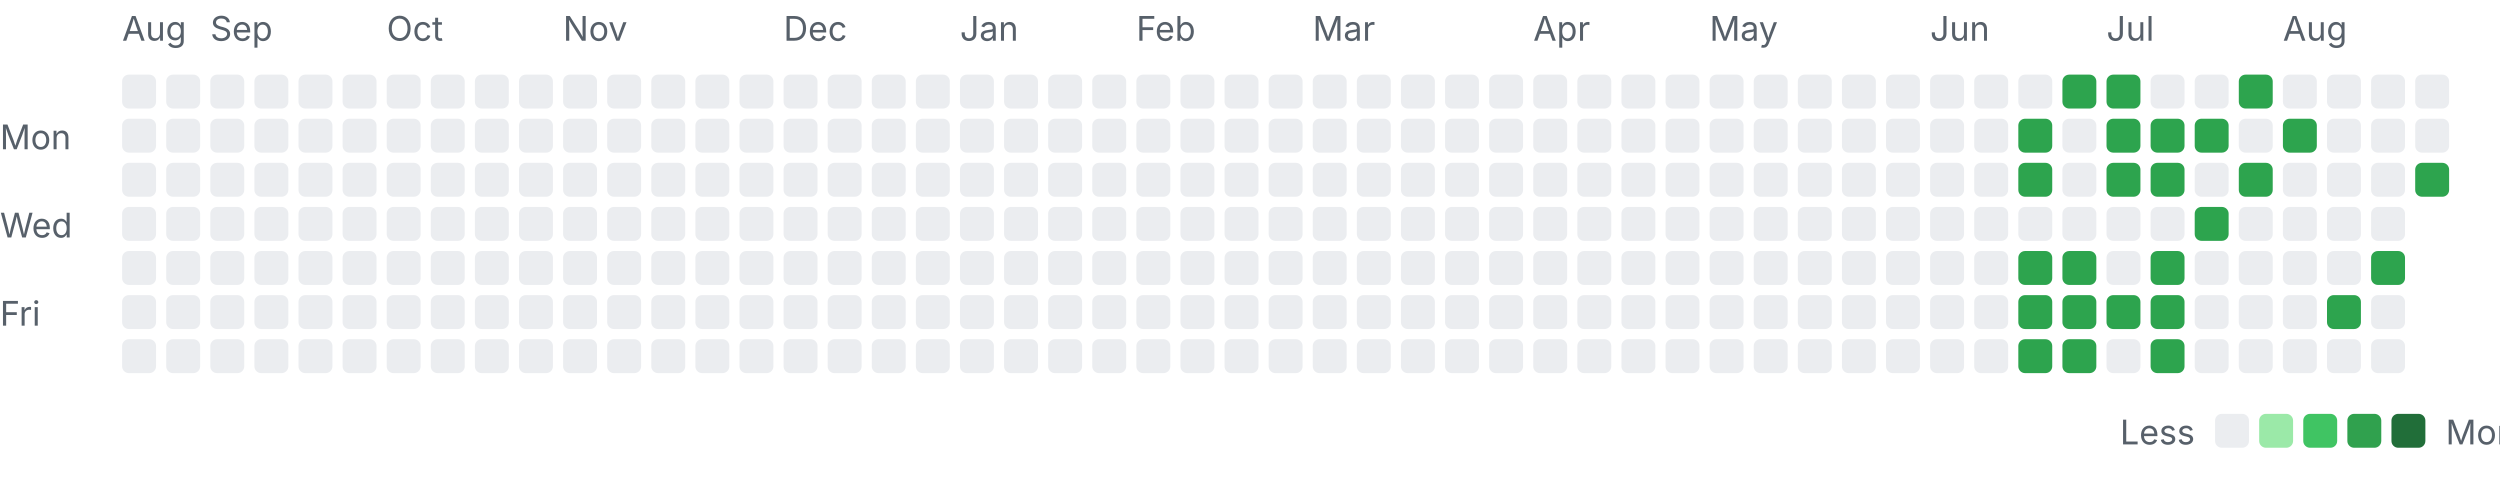
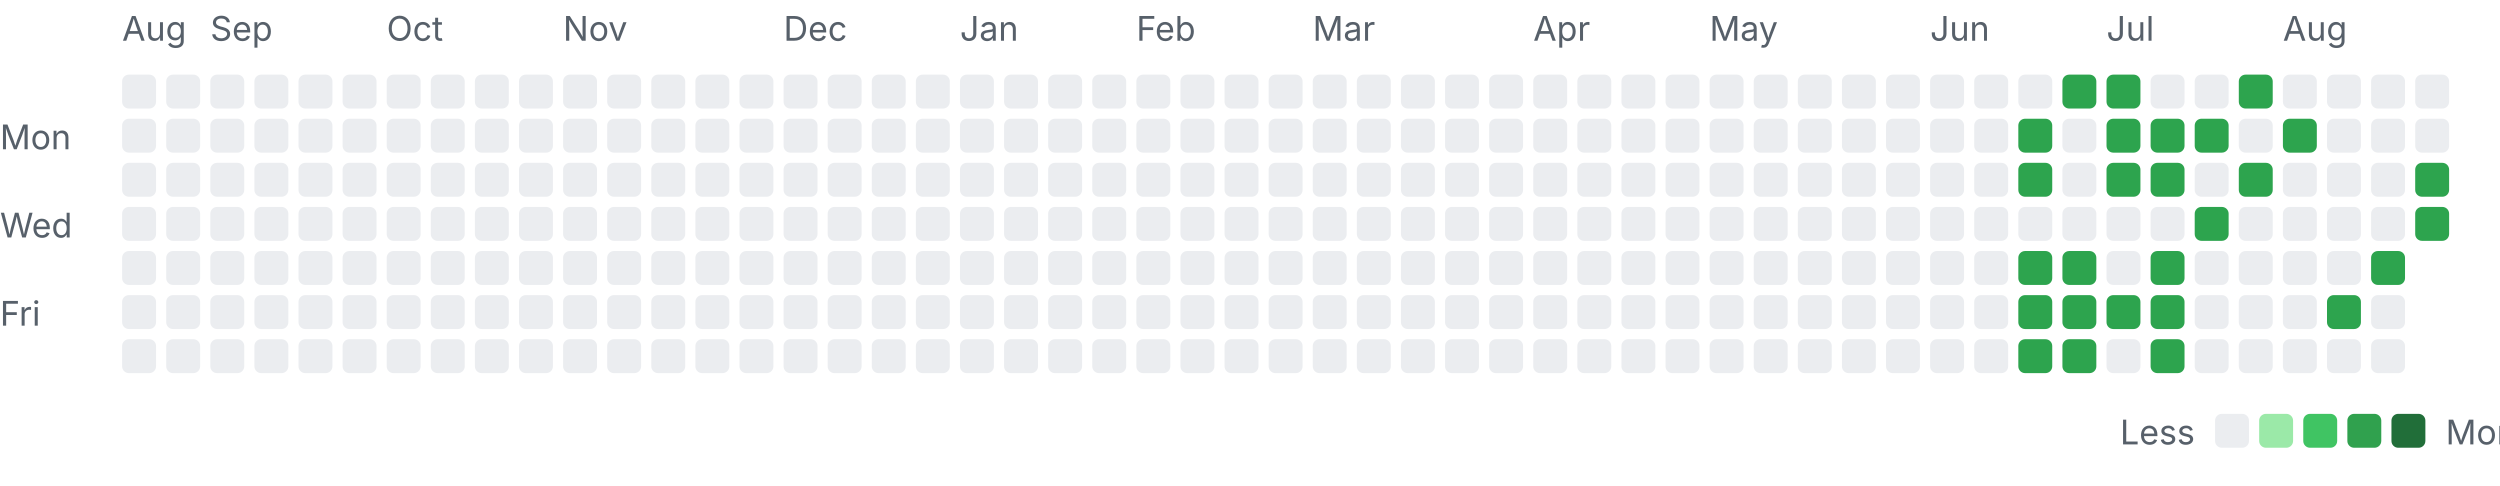
<svg xmlns="http://www.w3.org/2000/svg" viewBox="0 0 737 143" width="737" height="143" role="img" aria-label="Repository activity heatmap">
  <text x="36" y="12" font-size="10" fill="#57606a" font-family="-apple-system,BlinkMacSystemFont,Segoe UI,sans-serif">Aug</text>
  <text x="62" y="12" font-size="10" fill="#57606a" font-family="-apple-system,BlinkMacSystemFont,Segoe UI,sans-serif">Sep</text>
  <text x="114" y="12" font-size="10" fill="#57606a" font-family="-apple-system,BlinkMacSystemFont,Segoe UI,sans-serif">Oct</text>
  <text x="166" y="12" font-size="10" fill="#57606a" font-family="-apple-system,BlinkMacSystemFont,Segoe UI,sans-serif">Nov</text>
  <text x="231" y="12" font-size="10" fill="#57606a" font-family="-apple-system,BlinkMacSystemFont,Segoe UI,sans-serif">Dec</text>
  <text x="283" y="12" font-size="10" fill="#57606a" font-family="-apple-system,BlinkMacSystemFont,Segoe UI,sans-serif">Jan</text>
  <text x="335" y="12" font-size="10" fill="#57606a" font-family="-apple-system,BlinkMacSystemFont,Segoe UI,sans-serif">Feb</text>
  <text x="387" y="12" font-size="10" fill="#57606a" font-family="-apple-system,BlinkMacSystemFont,Segoe UI,sans-serif">Mar</text>
  <text x="452" y="12" font-size="10" fill="#57606a" font-family="-apple-system,BlinkMacSystemFont,Segoe UI,sans-serif">Apr</text>
  <text x="504" y="12" font-size="10" fill="#57606a" font-family="-apple-system,BlinkMacSystemFont,Segoe UI,sans-serif">May</text>
  <text x="569" y="12" font-size="10" fill="#57606a" font-family="-apple-system,BlinkMacSystemFont,Segoe UI,sans-serif">Jun</text>
  <text x="621" y="12" font-size="10" fill="#57606a" font-family="-apple-system,BlinkMacSystemFont,Segoe UI,sans-serif">Jul</text>
  <text x="673" y="12" font-size="10" fill="#57606a" font-family="-apple-system,BlinkMacSystemFont,Segoe UI,sans-serif">Aug</text>
  <text x="0" y="44" font-size="10" fill="#57606a" font-family="-apple-system,BlinkMacSystemFont,Segoe UI,sans-serif">Mon</text>
  <text x="0" y="70" font-size="10" fill="#57606a" font-family="-apple-system,BlinkMacSystemFont,Segoe UI,sans-serif">Wed</text>
  <text x="0" y="96" font-size="10" fill="#57606a" font-family="-apple-system,BlinkMacSystemFont,Segoe UI,sans-serif">Fri</text>
  <text x="625" y="131" font-size="10" fill="#57606a" font-family="-apple-system,BlinkMacSystemFont,Segoe UI,sans-serif">Less</text>
  <rect x="653" y="122" width="10" height="10" rx="2" fill="#ebedf0" />
  <rect x="666" y="122" width="10" height="10" rx="2" fill="#9be9a8" />
  <rect x="679" y="122" width="10" height="10" rx="2" fill="#40c463" />
  <rect x="692" y="122" width="10" height="10" rx="2" fill="#30a14e" />
  <rect x="705" y="122" width="10" height="10" rx="2" fill="#216e39" />
  <text x="721" y="131" font-size="10" fill="#57606a" font-family="-apple-system,BlinkMacSystemFont,Segoe UI,sans-serif">More</text>
  <rect x="36" y="22" width="10" height="10" rx="2" fill="#ebedf0" />
  <rect x="36" y="35" width="10" height="10" rx="2" fill="#ebedf0" />
  <rect x="36" y="48" width="10" height="10" rx="2" fill="#ebedf0" />
  <rect x="36" y="61" width="10" height="10" rx="2" fill="#ebedf0" />
  <rect x="36" y="74" width="10" height="10" rx="2" fill="#ebedf0" />
  <rect x="36" y="87" width="10" height="10" rx="2" fill="#ebedf0" />
  <rect x="36" y="100" width="10" height="10" rx="2" fill="#ebedf0" />
  <rect x="49" y="22" width="10" height="10" rx="2" fill="#ebedf0" />
  <rect x="49" y="35" width="10" height="10" rx="2" fill="#ebedf0" />
  <rect x="49" y="48" width="10" height="10" rx="2" fill="#ebedf0" />
  <rect x="49" y="61" width="10" height="10" rx="2" fill="#ebedf0" />
  <rect x="49" y="74" width="10" height="10" rx="2" fill="#ebedf0" />
  <rect x="49" y="87" width="10" height="10" rx="2" fill="#ebedf0" />
  <rect x="49" y="100" width="10" height="10" rx="2" fill="#ebedf0" />
  <rect x="62" y="22" width="10" height="10" rx="2" fill="#ebedf0" />
  <rect x="62" y="35" width="10" height="10" rx="2" fill="#ebedf0" />
  <rect x="62" y="48" width="10" height="10" rx="2" fill="#ebedf0" />
  <rect x="62" y="61" width="10" height="10" rx="2" fill="#ebedf0" />
  <rect x="62" y="74" width="10" height="10" rx="2" fill="#ebedf0" />
  <rect x="62" y="87" width="10" height="10" rx="2" fill="#ebedf0" />
  <rect x="62" y="100" width="10" height="10" rx="2" fill="#ebedf0" />
  <rect x="75" y="22" width="10" height="10" rx="2" fill="#ebedf0" />
  <rect x="75" y="35" width="10" height="10" rx="2" fill="#ebedf0" />
  <rect x="75" y="48" width="10" height="10" rx="2" fill="#ebedf0" />
  <rect x="75" y="61" width="10" height="10" rx="2" fill="#ebedf0" />
  <rect x="75" y="74" width="10" height="10" rx="2" fill="#ebedf0" />
  <rect x="75" y="87" width="10" height="10" rx="2" fill="#ebedf0" />
  <rect x="75" y="100" width="10" height="10" rx="2" fill="#ebedf0" />
  <rect x="88" y="22" width="10" height="10" rx="2" fill="#ebedf0" />
  <rect x="88" y="35" width="10" height="10" rx="2" fill="#ebedf0" />
  <rect x="88" y="48" width="10" height="10" rx="2" fill="#ebedf0" />
  <rect x="88" y="61" width="10" height="10" rx="2" fill="#ebedf0" />
  <rect x="88" y="74" width="10" height="10" rx="2" fill="#ebedf0" />
  <rect x="88" y="87" width="10" height="10" rx="2" fill="#ebedf0" />
  <rect x="88" y="100" width="10" height="10" rx="2" fill="#ebedf0" />
  <rect x="101" y="22" width="10" height="10" rx="2" fill="#ebedf0" />
  <rect x="101" y="35" width="10" height="10" rx="2" fill="#ebedf0" />
  <rect x="101" y="48" width="10" height="10" rx="2" fill="#ebedf0" />
  <rect x="101" y="61" width="10" height="10" rx="2" fill="#ebedf0" />
  <rect x="101" y="74" width="10" height="10" rx="2" fill="#ebedf0" />
  <rect x="101" y="87" width="10" height="10" rx="2" fill="#ebedf0" />
  <rect x="101" y="100" width="10" height="10" rx="2" fill="#ebedf0" />
  <rect x="114" y="22" width="10" height="10" rx="2" fill="#ebedf0" />
  <rect x="114" y="35" width="10" height="10" rx="2" fill="#ebedf0" />
  <rect x="114" y="48" width="10" height="10" rx="2" fill="#ebedf0" />
  <rect x="114" y="61" width="10" height="10" rx="2" fill="#ebedf0" />
  <rect x="114" y="74" width="10" height="10" rx="2" fill="#ebedf0" />
  <rect x="114" y="87" width="10" height="10" rx="2" fill="#ebedf0" />
  <rect x="114" y="100" width="10" height="10" rx="2" fill="#ebedf0" />
  <rect x="127" y="22" width="10" height="10" rx="2" fill="#ebedf0" />
  <rect x="127" y="35" width="10" height="10" rx="2" fill="#ebedf0" />
  <rect x="127" y="48" width="10" height="10" rx="2" fill="#ebedf0" />
  <rect x="127" y="61" width="10" height="10" rx="2" fill="#ebedf0" />
  <rect x="127" y="74" width="10" height="10" rx="2" fill="#ebedf0" />
  <rect x="127" y="87" width="10" height="10" rx="2" fill="#ebedf0" />
  <rect x="127" y="100" width="10" height="10" rx="2" fill="#ebedf0" />
  <rect x="140" y="22" width="10" height="10" rx="2" fill="#ebedf0" />
  <rect x="140" y="35" width="10" height="10" rx="2" fill="#ebedf0" />
  <rect x="140" y="48" width="10" height="10" rx="2" fill="#ebedf0" />
  <rect x="140" y="61" width="10" height="10" rx="2" fill="#ebedf0" />
  <rect x="140" y="74" width="10" height="10" rx="2" fill="#ebedf0" />
  <rect x="140" y="87" width="10" height="10" rx="2" fill="#ebedf0" />
  <rect x="140" y="100" width="10" height="10" rx="2" fill="#ebedf0" />
  <rect x="153" y="22" width="10" height="10" rx="2" fill="#ebedf0" />
  <rect x="153" y="35" width="10" height="10" rx="2" fill="#ebedf0" />
  <rect x="153" y="48" width="10" height="10" rx="2" fill="#ebedf0" />
  <rect x="153" y="61" width="10" height="10" rx="2" fill="#ebedf0" />
  <rect x="153" y="74" width="10" height="10" rx="2" fill="#ebedf0" />
  <rect x="153" y="87" width="10" height="10" rx="2" fill="#ebedf0" />
  <rect x="153" y="100" width="10" height="10" rx="2" fill="#ebedf0" />
  <rect x="166" y="22" width="10" height="10" rx="2" fill="#ebedf0" />
  <rect x="166" y="35" width="10" height="10" rx="2" fill="#ebedf0" />
  <rect x="166" y="48" width="10" height="10" rx="2" fill="#ebedf0" />
  <rect x="166" y="61" width="10" height="10" rx="2" fill="#ebedf0" />
  <rect x="166" y="74" width="10" height="10" rx="2" fill="#ebedf0" />
  <rect x="166" y="87" width="10" height="10" rx="2" fill="#ebedf0" />
  <rect x="166" y="100" width="10" height="10" rx="2" fill="#ebedf0" />
  <rect x="179" y="22" width="10" height="10" rx="2" fill="#ebedf0" />
  <rect x="179" y="35" width="10" height="10" rx="2" fill="#ebedf0" />
  <rect x="179" y="48" width="10" height="10" rx="2" fill="#ebedf0" />
  <rect x="179" y="61" width="10" height="10" rx="2" fill="#ebedf0" />
  <rect x="179" y="74" width="10" height="10" rx="2" fill="#ebedf0" />
  <rect x="179" y="87" width="10" height="10" rx="2" fill="#ebedf0" />
  <rect x="179" y="100" width="10" height="10" rx="2" fill="#ebedf0" />
  <rect x="192" y="22" width="10" height="10" rx="2" fill="#ebedf0" />
  <rect x="192" y="35" width="10" height="10" rx="2" fill="#ebedf0" />
  <rect x="192" y="48" width="10" height="10" rx="2" fill="#ebedf0" />
  <rect x="192" y="61" width="10" height="10" rx="2" fill="#ebedf0" />
  <rect x="192" y="74" width="10" height="10" rx="2" fill="#ebedf0" />
  <rect x="192" y="87" width="10" height="10" rx="2" fill="#ebedf0" />
  <rect x="192" y="100" width="10" height="10" rx="2" fill="#ebedf0" />
  <rect x="205" y="22" width="10" height="10" rx="2" fill="#ebedf0" />
  <rect x="205" y="35" width="10" height="10" rx="2" fill="#ebedf0" />
  <rect x="205" y="48" width="10" height="10" rx="2" fill="#ebedf0" />
  <rect x="205" y="61" width="10" height="10" rx="2" fill="#ebedf0" />
  <rect x="205" y="74" width="10" height="10" rx="2" fill="#ebedf0" />
  <rect x="205" y="87" width="10" height="10" rx="2" fill="#ebedf0" />
  <rect x="205" y="100" width="10" height="10" rx="2" fill="#ebedf0" />
  <rect x="218" y="22" width="10" height="10" rx="2" fill="#ebedf0" />
  <rect x="218" y="35" width="10" height="10" rx="2" fill="#ebedf0" />
  <rect x="218" y="48" width="10" height="10" rx="2" fill="#ebedf0" />
  <rect x="218" y="61" width="10" height="10" rx="2" fill="#ebedf0" />
  <rect x="218" y="74" width="10" height="10" rx="2" fill="#ebedf0" />
  <rect x="218" y="87" width="10" height="10" rx="2" fill="#ebedf0" />
  <rect x="218" y="100" width="10" height="10" rx="2" fill="#ebedf0" />
  <rect x="231" y="22" width="10" height="10" rx="2" fill="#ebedf0" />
  <rect x="231" y="35" width="10" height="10" rx="2" fill="#ebedf0" />
  <rect x="231" y="48" width="10" height="10" rx="2" fill="#ebedf0" />
  <rect x="231" y="61" width="10" height="10" rx="2" fill="#ebedf0" />
  <rect x="231" y="74" width="10" height="10" rx="2" fill="#ebedf0" />
  <rect x="231" y="87" width="10" height="10" rx="2" fill="#ebedf0" />
  <rect x="231" y="100" width="10" height="10" rx="2" fill="#ebedf0" />
  <rect x="244" y="22" width="10" height="10" rx="2" fill="#ebedf0" />
  <rect x="244" y="35" width="10" height="10" rx="2" fill="#ebedf0" />
  <rect x="244" y="48" width="10" height="10" rx="2" fill="#ebedf0" />
  <rect x="244" y="61" width="10" height="10" rx="2" fill="#ebedf0" />
  <rect x="244" y="74" width="10" height="10" rx="2" fill="#ebedf0" />
  <rect x="244" y="87" width="10" height="10" rx="2" fill="#ebedf0" />
  <rect x="244" y="100" width="10" height="10" rx="2" fill="#ebedf0" />
  <rect x="257" y="22" width="10" height="10" rx="2" fill="#ebedf0" />
  <rect x="257" y="35" width="10" height="10" rx="2" fill="#ebedf0" />
  <rect x="257" y="48" width="10" height="10" rx="2" fill="#ebedf0" />
  <rect x="257" y="61" width="10" height="10" rx="2" fill="#ebedf0" />
  <rect x="257" y="74" width="10" height="10" rx="2" fill="#ebedf0" />
  <rect x="257" y="87" width="10" height="10" rx="2" fill="#ebedf0" />
  <rect x="257" y="100" width="10" height="10" rx="2" fill="#ebedf0" />
  <rect x="270" y="22" width="10" height="10" rx="2" fill="#ebedf0" />
  <rect x="270" y="35" width="10" height="10" rx="2" fill="#ebedf0" />
  <rect x="270" y="48" width="10" height="10" rx="2" fill="#ebedf0" />
  <rect x="270" y="61" width="10" height="10" rx="2" fill="#ebedf0" />
  <rect x="270" y="74" width="10" height="10" rx="2" fill="#ebedf0" />
  <rect x="270" y="87" width="10" height="10" rx="2" fill="#ebedf0" />
  <rect x="270" y="100" width="10" height="10" rx="2" fill="#ebedf0" />
  <rect x="283" y="22" width="10" height="10" rx="2" fill="#ebedf0" />
  <rect x="283" y="35" width="10" height="10" rx="2" fill="#ebedf0" />
  <rect x="283" y="48" width="10" height="10" rx="2" fill="#ebedf0" />
  <rect x="283" y="61" width="10" height="10" rx="2" fill="#ebedf0" />
  <rect x="283" y="74" width="10" height="10" rx="2" fill="#ebedf0" />
  <rect x="283" y="87" width="10" height="10" rx="2" fill="#ebedf0" />
  <rect x="283" y="100" width="10" height="10" rx="2" fill="#ebedf0" />
  <rect x="296" y="22" width="10" height="10" rx="2" fill="#ebedf0" />
  <rect x="296" y="35" width="10" height="10" rx="2" fill="#ebedf0" />
  <rect x="296" y="48" width="10" height="10" rx="2" fill="#ebedf0" />
  <rect x="296" y="61" width="10" height="10" rx="2" fill="#ebedf0" />
  <rect x="296" y="74" width="10" height="10" rx="2" fill="#ebedf0" />
  <rect x="296" y="87" width="10" height="10" rx="2" fill="#ebedf0" />
  <rect x="296" y="100" width="10" height="10" rx="2" fill="#ebedf0" />
  <rect x="309" y="22" width="10" height="10" rx="2" fill="#ebedf0" />
  <rect x="309" y="35" width="10" height="10" rx="2" fill="#ebedf0" />
  <rect x="309" y="48" width="10" height="10" rx="2" fill="#ebedf0" />
  <rect x="309" y="61" width="10" height="10" rx="2" fill="#ebedf0" />
  <rect x="309" y="74" width="10" height="10" rx="2" fill="#ebedf0" />
  <rect x="309" y="87" width="10" height="10" rx="2" fill="#ebedf0" />
  <rect x="309" y="100" width="10" height="10" rx="2" fill="#ebedf0" />
  <rect x="322" y="22" width="10" height="10" rx="2" fill="#ebedf0" />
  <rect x="322" y="35" width="10" height="10" rx="2" fill="#ebedf0" />
  <rect x="322" y="48" width="10" height="10" rx="2" fill="#ebedf0" />
  <rect x="322" y="61" width="10" height="10" rx="2" fill="#ebedf0" />
  <rect x="322" y="74" width="10" height="10" rx="2" fill="#ebedf0" />
  <rect x="322" y="87" width="10" height="10" rx="2" fill="#ebedf0" />
  <rect x="322" y="100" width="10" height="10" rx="2" fill="#ebedf0" />
  <rect x="335" y="22" width="10" height="10" rx="2" fill="#ebedf0" />
  <rect x="335" y="35" width="10" height="10" rx="2" fill="#ebedf0" />
  <rect x="335" y="48" width="10" height="10" rx="2" fill="#ebedf0" />
  <rect x="335" y="61" width="10" height="10" rx="2" fill="#ebedf0" />
  <rect x="335" y="74" width="10" height="10" rx="2" fill="#ebedf0" />
  <rect x="335" y="87" width="10" height="10" rx="2" fill="#ebedf0" />
  <rect x="335" y="100" width="10" height="10" rx="2" fill="#ebedf0" />
  <rect x="348" y="22" width="10" height="10" rx="2" fill="#ebedf0" />
  <rect x="348" y="35" width="10" height="10" rx="2" fill="#ebedf0" />
  <rect x="348" y="48" width="10" height="10" rx="2" fill="#ebedf0" />
  <rect x="348" y="61" width="10" height="10" rx="2" fill="#ebedf0" />
  <rect x="348" y="74" width="10" height="10" rx="2" fill="#ebedf0" />
  <rect x="348" y="87" width="10" height="10" rx="2" fill="#ebedf0" />
  <rect x="348" y="100" width="10" height="10" rx="2" fill="#ebedf0" />
  <rect x="361" y="22" width="10" height="10" rx="2" fill="#ebedf0" />
  <rect x="361" y="35" width="10" height="10" rx="2" fill="#ebedf0" />
  <rect x="361" y="48" width="10" height="10" rx="2" fill="#ebedf0" />
  <rect x="361" y="61" width="10" height="10" rx="2" fill="#ebedf0" />
  <rect x="361" y="74" width="10" height="10" rx="2" fill="#ebedf0" />
  <rect x="361" y="87" width="10" height="10" rx="2" fill="#ebedf0" />
  <rect x="361" y="100" width="10" height="10" rx="2" fill="#ebedf0" />
  <rect x="374" y="22" width="10" height="10" rx="2" fill="#ebedf0" />
  <rect x="374" y="35" width="10" height="10" rx="2" fill="#ebedf0" />
  <rect x="374" y="48" width="10" height="10" rx="2" fill="#ebedf0" />
  <rect x="374" y="61" width="10" height="10" rx="2" fill="#ebedf0" />
  <rect x="374" y="74" width="10" height="10" rx="2" fill="#ebedf0" />
  <rect x="374" y="87" width="10" height="10" rx="2" fill="#ebedf0" />
  <rect x="374" y="100" width="10" height="10" rx="2" fill="#ebedf0" />
  <rect x="387" y="22" width="10" height="10" rx="2" fill="#ebedf0" />
  <rect x="387" y="35" width="10" height="10" rx="2" fill="#ebedf0" />
  <rect x="387" y="48" width="10" height="10" rx="2" fill="#ebedf0" />
  <rect x="387" y="61" width="10" height="10" rx="2" fill="#ebedf0" />
  <rect x="387" y="74" width="10" height="10" rx="2" fill="#ebedf0" />
  <rect x="387" y="87" width="10" height="10" rx="2" fill="#ebedf0" />
  <rect x="387" y="100" width="10" height="10" rx="2" fill="#ebedf0" />
  <rect x="400" y="22" width="10" height="10" rx="2" fill="#ebedf0" />
  <rect x="400" y="35" width="10" height="10" rx="2" fill="#ebedf0" />
  <rect x="400" y="48" width="10" height="10" rx="2" fill="#ebedf0" />
  <rect x="400" y="61" width="10" height="10" rx="2" fill="#ebedf0" />
  <rect x="400" y="74" width="10" height="10" rx="2" fill="#ebedf0" />
  <rect x="400" y="87" width="10" height="10" rx="2" fill="#ebedf0" />
  <rect x="400" y="100" width="10" height="10" rx="2" fill="#ebedf0" />
  <rect x="413" y="22" width="10" height="10" rx="2" fill="#ebedf0" />
  <rect x="413" y="35" width="10" height="10" rx="2" fill="#ebedf0" />
  <rect x="413" y="48" width="10" height="10" rx="2" fill="#ebedf0" />
  <rect x="413" y="61" width="10" height="10" rx="2" fill="#ebedf0" />
  <rect x="413" y="74" width="10" height="10" rx="2" fill="#ebedf0" />
  <rect x="413" y="87" width="10" height="10" rx="2" fill="#ebedf0" />
  <rect x="413" y="100" width="10" height="10" rx="2" fill="#ebedf0" />
  <rect x="426" y="22" width="10" height="10" rx="2" fill="#ebedf0" />
  <rect x="426" y="35" width="10" height="10" rx="2" fill="#ebedf0" />
  <rect x="426" y="48" width="10" height="10" rx="2" fill="#ebedf0" />
  <rect x="426" y="61" width="10" height="10" rx="2" fill="#ebedf0" />
  <rect x="426" y="74" width="10" height="10" rx="2" fill="#ebedf0" />
  <rect x="426" y="87" width="10" height="10" rx="2" fill="#ebedf0" />
  <rect x="426" y="100" width="10" height="10" rx="2" fill="#ebedf0" />
  <rect x="439" y="22" width="10" height="10" rx="2" fill="#ebedf0" />
  <rect x="439" y="35" width="10" height="10" rx="2" fill="#ebedf0" />
  <rect x="439" y="48" width="10" height="10" rx="2" fill="#ebedf0" />
  <rect x="439" y="61" width="10" height="10" rx="2" fill="#ebedf0" />
  <rect x="439" y="74" width="10" height="10" rx="2" fill="#ebedf0" />
  <rect x="439" y="87" width="10" height="10" rx="2" fill="#ebedf0" />
  <rect x="439" y="100" width="10" height="10" rx="2" fill="#ebedf0" />
  <rect x="452" y="22" width="10" height="10" rx="2" fill="#ebedf0" />
  <rect x="452" y="35" width="10" height="10" rx="2" fill="#ebedf0" />
  <rect x="452" y="48" width="10" height="10" rx="2" fill="#ebedf0" />
  <rect x="452" y="61" width="10" height="10" rx="2" fill="#ebedf0" />
  <rect x="452" y="74" width="10" height="10" rx="2" fill="#ebedf0" />
  <rect x="452" y="87" width="10" height="10" rx="2" fill="#ebedf0" />
  <rect x="452" y="100" width="10" height="10" rx="2" fill="#ebedf0" />
  <rect x="465" y="22" width="10" height="10" rx="2" fill="#ebedf0" />
  <rect x="465" y="35" width="10" height="10" rx="2" fill="#ebedf0" />
  <rect x="465" y="48" width="10" height="10" rx="2" fill="#ebedf0" />
  <rect x="465" y="61" width="10" height="10" rx="2" fill="#ebedf0" />
  <rect x="465" y="74" width="10" height="10" rx="2" fill="#ebedf0" />
  <rect x="465" y="87" width="10" height="10" rx="2" fill="#ebedf0" />
  <rect x="465" y="100" width="10" height="10" rx="2" fill="#ebedf0" />
  <rect x="478" y="22" width="10" height="10" rx="2" fill="#ebedf0" />
  <rect x="478" y="35" width="10" height="10" rx="2" fill="#ebedf0" />
  <rect x="478" y="48" width="10" height="10" rx="2" fill="#ebedf0" />
  <rect x="478" y="61" width="10" height="10" rx="2" fill="#ebedf0" />
  <rect x="478" y="74" width="10" height="10" rx="2" fill="#ebedf0" />
  <rect x="478" y="87" width="10" height="10" rx="2" fill="#ebedf0" />
  <rect x="478" y="100" width="10" height="10" rx="2" fill="#ebedf0" />
  <rect x="491" y="22" width="10" height="10" rx="2" fill="#ebedf0" />
  <rect x="491" y="35" width="10" height="10" rx="2" fill="#ebedf0" />
  <rect x="491" y="48" width="10" height="10" rx="2" fill="#ebedf0" />
  <rect x="491" y="61" width="10" height="10" rx="2" fill="#ebedf0" />
  <rect x="491" y="74" width="10" height="10" rx="2" fill="#ebedf0" />
  <rect x="491" y="87" width="10" height="10" rx="2" fill="#ebedf0" />
  <rect x="491" y="100" width="10" height="10" rx="2" fill="#ebedf0" />
  <rect x="504" y="22" width="10" height="10" rx="2" fill="#ebedf0" />
  <rect x="504" y="35" width="10" height="10" rx="2" fill="#ebedf0" />
  <rect x="504" y="48" width="10" height="10" rx="2" fill="#ebedf0" />
  <rect x="504" y="61" width="10" height="10" rx="2" fill="#ebedf0" />
  <rect x="504" y="74" width="10" height="10" rx="2" fill="#ebedf0" />
  <rect x="504" y="87" width="10" height="10" rx="2" fill="#ebedf0" />
  <rect x="504" y="100" width="10" height="10" rx="2" fill="#ebedf0" />
  <rect x="517" y="22" width="10" height="10" rx="2" fill="#ebedf0" />
  <rect x="517" y="35" width="10" height="10" rx="2" fill="#ebedf0" />
  <rect x="517" y="48" width="10" height="10" rx="2" fill="#ebedf0" />
  <rect x="517" y="61" width="10" height="10" rx="2" fill="#ebedf0" />
  <rect x="517" y="74" width="10" height="10" rx="2" fill="#ebedf0" />
  <rect x="517" y="87" width="10" height="10" rx="2" fill="#ebedf0" />
  <rect x="517" y="100" width="10" height="10" rx="2" fill="#ebedf0" />
  <rect x="530" y="22" width="10" height="10" rx="2" fill="#ebedf0" />
  <rect x="530" y="35" width="10" height="10" rx="2" fill="#ebedf0" />
  <rect x="530" y="48" width="10" height="10" rx="2" fill="#ebedf0" />
  <rect x="530" y="61" width="10" height="10" rx="2" fill="#ebedf0" />
  <rect x="530" y="74" width="10" height="10" rx="2" fill="#ebedf0" />
  <rect x="530" y="87" width="10" height="10" rx="2" fill="#ebedf0" />
  <rect x="530" y="100" width="10" height="10" rx="2" fill="#ebedf0" />
  <rect x="543" y="22" width="10" height="10" rx="2" fill="#ebedf0" />
  <rect x="543" y="35" width="10" height="10" rx="2" fill="#ebedf0" />
  <rect x="543" y="48" width="10" height="10" rx="2" fill="#ebedf0" />
  <rect x="543" y="61" width="10" height="10" rx="2" fill="#ebedf0" />
  <rect x="543" y="74" width="10" height="10" rx="2" fill="#ebedf0" />
  <rect x="543" y="87" width="10" height="10" rx="2" fill="#ebedf0" />
  <rect x="543" y="100" width="10" height="10" rx="2" fill="#ebedf0" />
  <rect x="556" y="22" width="10" height="10" rx="2" fill="#ebedf0" />
  <rect x="556" y="35" width="10" height="10" rx="2" fill="#ebedf0" />
  <rect x="556" y="48" width="10" height="10" rx="2" fill="#ebedf0" />
  <rect x="556" y="61" width="10" height="10" rx="2" fill="#ebedf0" />
  <rect x="556" y="74" width="10" height="10" rx="2" fill="#ebedf0" />
  <rect x="556" y="87" width="10" height="10" rx="2" fill="#ebedf0" />
  <rect x="556" y="100" width="10" height="10" rx="2" fill="#ebedf0" />
  <rect x="569" y="22" width="10" height="10" rx="2" fill="#ebedf0" />
  <rect x="569" y="35" width="10" height="10" rx="2" fill="#ebedf0" />
  <rect x="569" y="48" width="10" height="10" rx="2" fill="#ebedf0" />
  <rect x="569" y="61" width="10" height="10" rx="2" fill="#ebedf0" />
  <rect x="569" y="74" width="10" height="10" rx="2" fill="#ebedf0" />
  <rect x="569" y="87" width="10" height="10" rx="2" fill="#ebedf0" />
  <rect x="569" y="100" width="10" height="10" rx="2" fill="#ebedf0" />
  <rect x="582" y="22" width="10" height="10" rx="2" fill="#ebedf0" />
  <rect x="582" y="35" width="10" height="10" rx="2" fill="#ebedf0" />
  <rect x="582" y="48" width="10" height="10" rx="2" fill="#ebedf0" />
  <rect x="582" y="61" width="10" height="10" rx="2" fill="#ebedf0" />
  <rect x="582" y="74" width="10" height="10" rx="2" fill="#ebedf0" />
  <rect x="582" y="87" width="10" height="10" rx="2" fill="#ebedf0" />
  <rect x="582" y="100" width="10" height="10" rx="2" fill="#ebedf0" />
  <rect x="595" y="22" width="10" height="10" rx="2" fill="#ebedf0" />
  <rect x="595" y="35" width="10" height="10" rx="2" fill="#2da44e" />
  <rect x="595" y="48" width="10" height="10" rx="2" fill="#2da44e" />
  <rect x="595" y="61" width="10" height="10" rx="2" fill="#ebedf0" />
  <rect x="595" y="74" width="10" height="10" rx="2" fill="#2da44e" />
  <rect x="595" y="87" width="10" height="10" rx="2" fill="#2da44e" />
  <rect x="595" y="100" width="10" height="10" rx="2" fill="#2da44e" />
  <rect x="608" y="22" width="10" height="10" rx="2" fill="#2da44e" />
  <rect x="608" y="35" width="10" height="10" rx="2" fill="#ebedf0" />
  <rect x="608" y="48" width="10" height="10" rx="2" fill="#ebedf0" />
  <rect x="608" y="61" width="10" height="10" rx="2" fill="#ebedf0" />
  <rect x="608" y="74" width="10" height="10" rx="2" fill="#2da44e" />
  <rect x="608" y="87" width="10" height="10" rx="2" fill="#2da44e" />
  <rect x="608" y="100" width="10" height="10" rx="2" fill="#2da44e" />
  <rect x="621" y="22" width="10" height="10" rx="2" fill="#2da44e" />
  <rect x="621" y="35" width="10" height="10" rx="2" fill="#2da44e" />
  <rect x="621" y="48" width="10" height="10" rx="2" fill="#2da44e" />
  <rect x="621" y="61" width="10" height="10" rx="2" fill="#ebedf0" />
  <rect x="621" y="74" width="10" height="10" rx="2" fill="#ebedf0" />
  <rect x="621" y="87" width="10" height="10" rx="2" fill="#2da44e" />
  <rect x="621" y="100" width="10" height="10" rx="2" fill="#ebedf0" />
  <rect x="634" y="22" width="10" height="10" rx="2" fill="#ebedf0" />
  <rect x="634" y="35" width="10" height="10" rx="2" fill="#2da44e" />
  <rect x="634" y="48" width="10" height="10" rx="2" fill="#2da44e" />
  <rect x="634" y="61" width="10" height="10" rx="2" fill="#ebedf0" />
  <rect x="634" y="74" width="10" height="10" rx="2" fill="#2da44e" />
  <rect x="634" y="87" width="10" height="10" rx="2" fill="#2da44e" />
  <rect x="634" y="100" width="10" height="10" rx="2" fill="#2da44e" />
  <rect x="647" y="22" width="10" height="10" rx="2" fill="#ebedf0" />
  <rect x="647" y="35" width="10" height="10" rx="2" fill="#2da44e" />
  <rect x="647" y="48" width="10" height="10" rx="2" fill="#ebedf0" />
  <rect x="647" y="61" width="10" height="10" rx="2" fill="#2da44e" />
  <rect x="647" y="74" width="10" height="10" rx="2" fill="#ebedf0" />
  <rect x="647" y="87" width="10" height="10" rx="2" fill="#ebedf0" />
  <rect x="647" y="100" width="10" height="10" rx="2" fill="#ebedf0" />
  <rect x="660" y="22" width="10" height="10" rx="2" fill="#2da44e" />
  <rect x="660" y="35" width="10" height="10" rx="2" fill="#ebedf0" />
  <rect x="660" y="48" width="10" height="10" rx="2" fill="#2da44e" />
  <rect x="660" y="61" width="10" height="10" rx="2" fill="#ebedf0" />
  <rect x="660" y="74" width="10" height="10" rx="2" fill="#ebedf0" />
  <rect x="660" y="87" width="10" height="10" rx="2" fill="#ebedf0" />
  <rect x="660" y="100" width="10" height="10" rx="2" fill="#ebedf0" />
  <rect x="673" y="22" width="10" height="10" rx="2" fill="#ebedf0" />
  <rect x="673" y="35" width="10" height="10" rx="2" fill="#2da44e" />
  <rect x="673" y="48" width="10" height="10" rx="2" fill="#ebedf0" />
  <rect x="673" y="61" width="10" height="10" rx="2" fill="#ebedf0" />
  <rect x="673" y="74" width="10" height="10" rx="2" fill="#ebedf0" />
  <rect x="673" y="87" width="10" height="10" rx="2" fill="#ebedf0" />
  <rect x="673" y="100" width="10" height="10" rx="2" fill="#ebedf0" />
  <rect x="686" y="22" width="10" height="10" rx="2" fill="#ebedf0" />
  <rect x="686" y="35" width="10" height="10" rx="2" fill="#ebedf0" />
  <rect x="686" y="48" width="10" height="10" rx="2" fill="#ebedf0" />
  <rect x="686" y="61" width="10" height="10" rx="2" fill="#ebedf0" />
  <rect x="686" y="74" width="10" height="10" rx="2" fill="#ebedf0" />
  <rect x="686" y="87" width="10" height="10" rx="2" fill="#2da44e" />
  <rect x="686" y="100" width="10" height="10" rx="2" fill="#ebedf0" />
  <rect x="699" y="22" width="10" height="10" rx="2" fill="#ebedf0" />
  <rect x="699" y="35" width="10" height="10" rx="2" fill="#ebedf0" />
  <rect x="699" y="48" width="10" height="10" rx="2" fill="#ebedf0" />
  <rect x="699" y="61" width="10" height="10" rx="2" fill="#ebedf0" />
  <rect x="699" y="74" width="10" height="10" rx="2" fill="#2da44e" />
  <rect x="699" y="87" width="10" height="10" rx="2" fill="#ebedf0" />
  <rect x="699" y="100" width="10" height="10" rx="2" fill="#ebedf0" />
  <rect x="712" y="22" width="10" height="10" rx="2" fill="#ebedf0" />
  <rect x="712" y="35" width="10" height="10" rx="2" fill="#ebedf0" />
  <rect x="712" y="48" width="10" height="10" rx="2" fill="#2da44e" />
+   <rect x="712" y="61" width="10" height="10" rx="2" fill="#2da44e" />
</svg>
